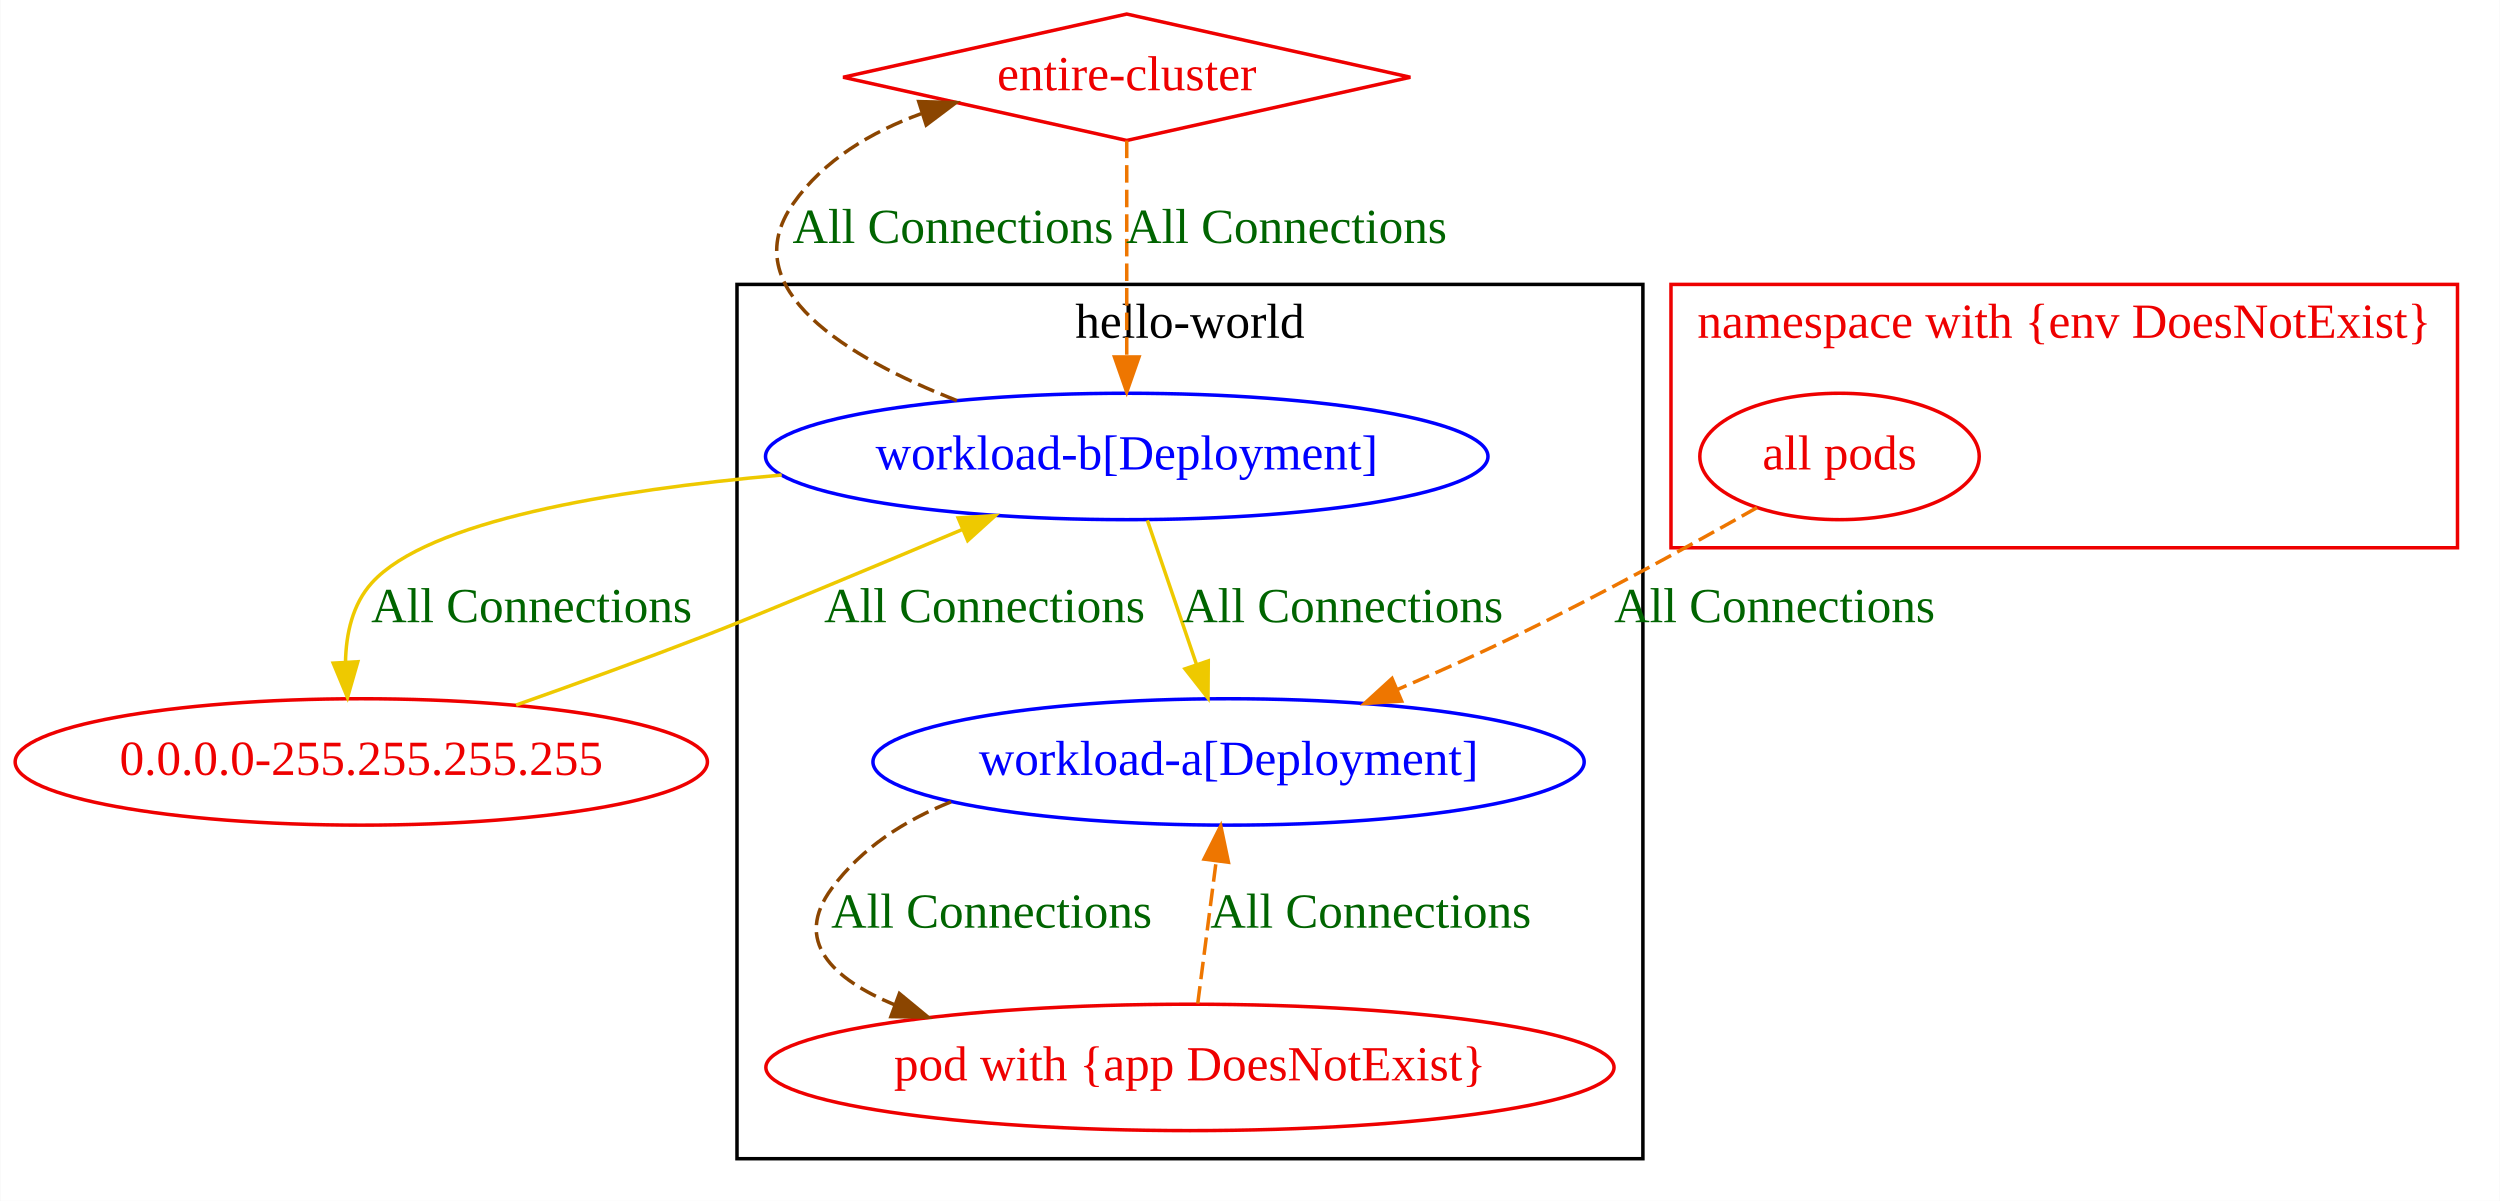
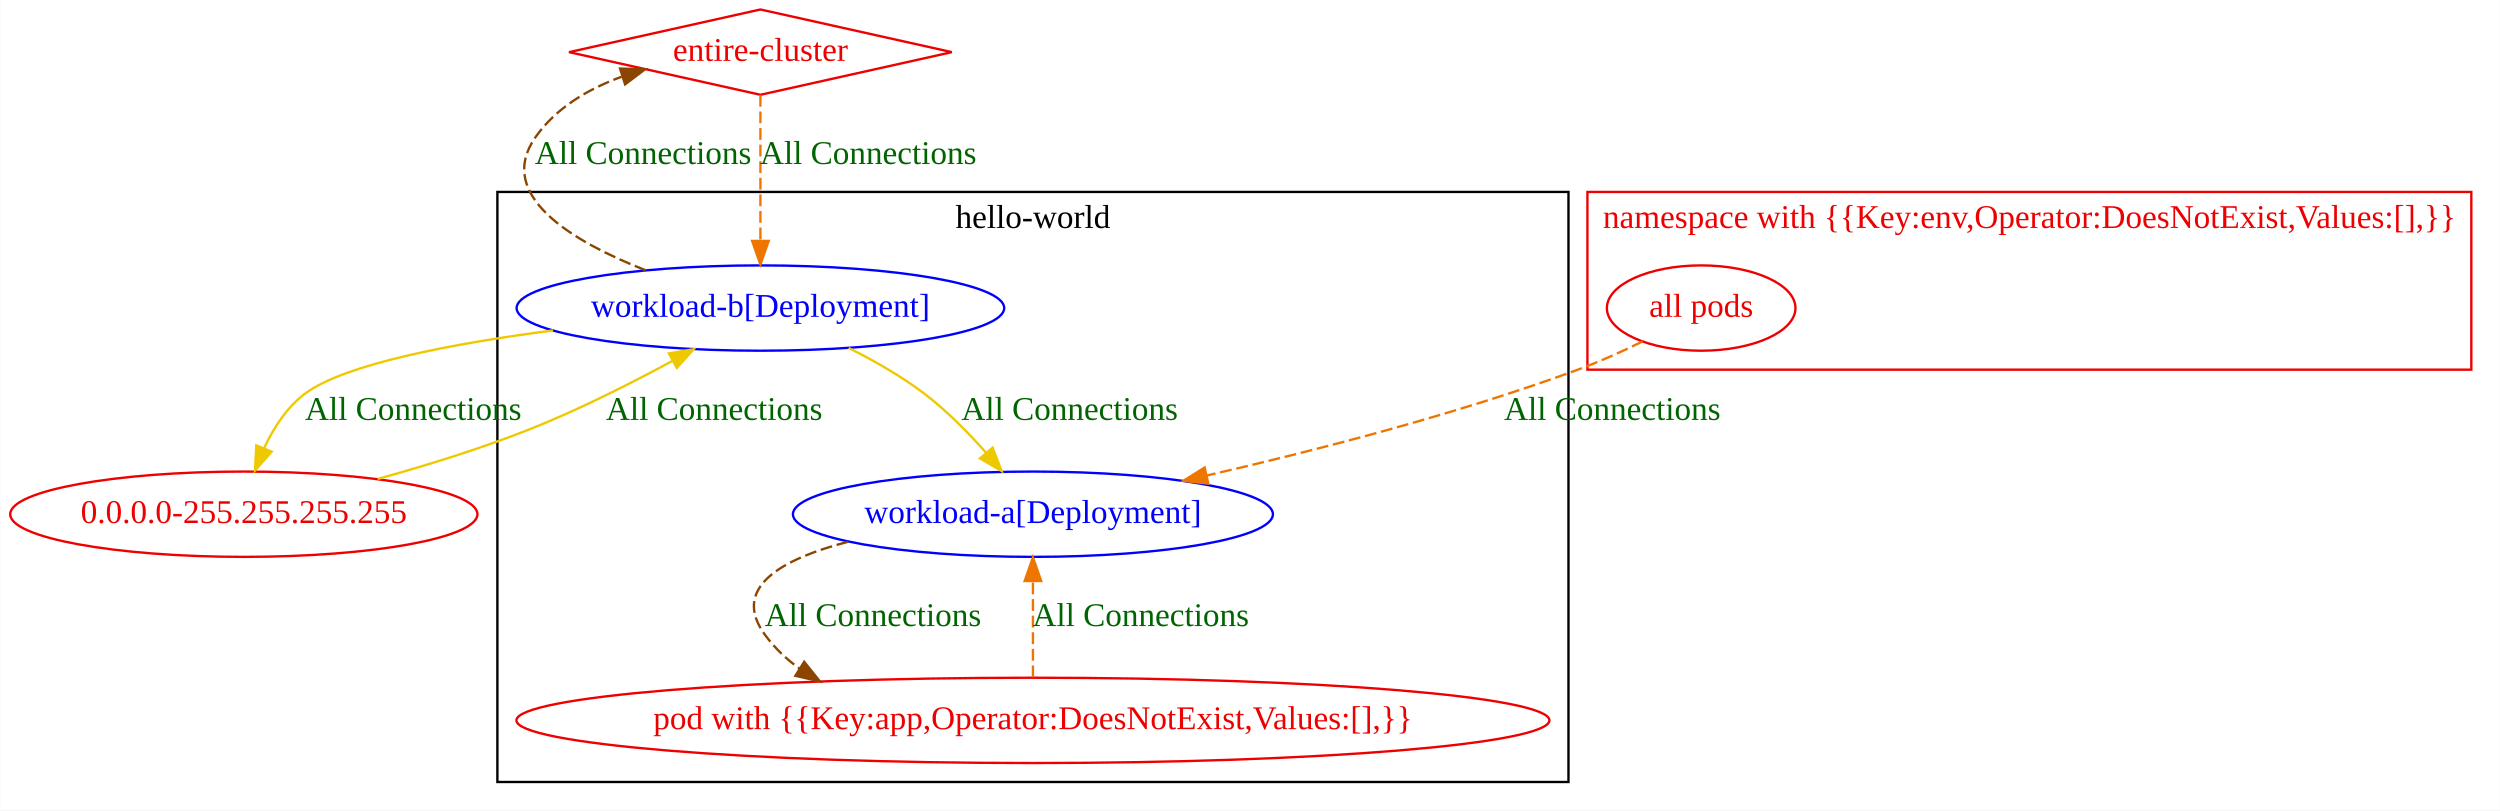
- <svg xmlns="http://www.w3.org/2000/svg" width="712pt" height="342pt" viewBox="0.00 0.00 711.79 342.00">
+ <svg xmlns="http://www.w3.org/2000/svg" width="1055pt" height="342pt" viewBox="0.00 0.00 1054.79 342.00">
  <g id="graph0" class="graph" transform="scale(1 1) rotate(0) translate(4 338)">
-     <polygon fill="white" stroke="transparent" points="-4,4 -4,-338 707.79,-338 707.79,4 -4,4" />
+     <polygon fill="white" stroke="transparent" points="-4,4 -4,-338 1050.79,-338 1050.79,4 -4,4" />
    <g id="clust2" class="cluster">
-       <polygon fill="none" stroke="#ee0000" points="471.79,-182 471.79,-257 695.79,-257 695.79,-182 471.79,-182" />
-       <text text-anchor="middle" x="583.79" y="-241.8" font-family="Times New Roman,serif" font-size="14.00" fill="#ee0000">namespace with {env DoesNotExist}</text>
+       <polygon fill="none" stroke="#ee0000" points="665.79,-182 665.79,-257 1038.79,-257 1038.79,-182 665.79,-182" />
+       <text text-anchor="middle" x="852.29" y="-241.8" font-family="Times New Roman,serif" font-size="14.00" fill="#ee0000">namespace with {{Key:env,Operator:DoesNotExist,Values:[],}}</text>
    </g>
    <g id="clust1" class="cluster">
-       <polygon fill="none" stroke="black" points="205.79,-8 205.79,-257 463.79,-257 463.79,-8 205.79,-8" />
-       <text text-anchor="middle" x="334.79" y="-241.8" font-family="Times New Roman,serif" font-size="14.00">hello-world</text>
+       <polygon fill="none" stroke="black" points="205.79,-8 205.79,-257 657.79,-257 657.79,-8 205.79,-8" />
+       <text text-anchor="middle" x="431.79" y="-241.8" font-family="Times New Roman,serif" font-size="14.00">hello-world</text>
    </g>
    <g id="node1" class="node">
-       <ellipse fill="none" stroke="blue" cx="345.79" cy="-121" rx="101.28" ry="18" />
-       <text text-anchor="middle" x="345.79" y="-117.3" font-family="Times New Roman,serif" font-size="14.00" fill="blue">workload-a[Deployment]</text>
+       <ellipse fill="none" stroke="blue" cx="431.79" cy="-121" rx="101.28" ry="18" />
+       <text text-anchor="middle" x="431.79" y="-117.3" font-family="Times New Roman,serif" font-size="14.00" fill="blue">workload-a[Deployment]</text>
    </g>
    <g id="node3" class="node">
-       <ellipse fill="none" stroke="#ee0000" cx="334.79" cy="-34" rx="120.78" ry="18" />
-       <text text-anchor="middle" x="334.79" y="-30.3" font-family="Times New Roman,serif" font-size="14.00" fill="#ee0000">pod with {app DoesNotExist}</text>
+       <ellipse fill="none" stroke="#ee0000" cx="431.79" cy="-34" rx="217.96" ry="18" />
+       <text text-anchor="middle" x="431.79" y="-30.3" font-family="Times New Roman,serif" font-size="14.00" fill="#ee0000">pod with {{Key:app,Operator:DoesNotExist,Values:[],}}</text>
    </g>
    <g id="edge4" class="edge">
-       <path fill="none" stroke="#8b4500" stroke-dasharray="5,2" d="M266.74,-109.63C253.46,-104.32 241.26,-96.49 232.79,-85 221.78,-70.06 232.65,-59.35 250.79,-51.78" />
-       <polygon fill="#8b4500" stroke="#8b4500" points="252.05,-55.04 260.22,-48.3 249.63,-48.47 252.05,-55.04" />
-       <text text-anchor="middle" x="278.29" y="-73.8" font-family="Times New Roman,serif" font-size="14.00" fill="darkgreen">All Connections</text>
+       <path fill="none" stroke="#8b4500" stroke-dasharray="5,2" d="M353.76,-109.37C325.66,-102.07 304.09,-89.94 318.79,-70 322.88,-64.45 327.85,-59.75 333.39,-55.78" />
+       <polygon fill="#8b4500" stroke="#8b4500" points="335.26,-58.73 341.88,-50.46 331.54,-52.8 335.26,-58.73" />
+       <text text-anchor="middle" x="364.29" y="-73.8" font-family="Times New Roman,serif" font-size="14.00" fill="darkgreen">All Connections</text>
    </g>
    <g id="node2" class="node">
      <ellipse fill="none" stroke="blue" cx="316.79" cy="-208" rx="102.88" ry="18" />
      <text text-anchor="middle" x="316.79" y="-204.3" font-family="Times New Roman,serif" font-size="14.00" fill="blue">workload-b[Deployment]</text>
    </g>
    <g id="edge7" class="edge">
-       <path fill="none" stroke="#eec900" d="M322.66,-189.8C326.67,-178.05 332.06,-162.24 336.63,-148.84" />
-       <polygon fill="#eec900" stroke="#eec900" points="340.01,-149.77 339.93,-139.18 333.39,-147.51 340.01,-149.77" />
-       <text text-anchor="middle" x="378.29" y="-160.8" font-family="Times New Roman,serif" font-size="14.00" fill="darkgreen">All Connections</text>
+       <path fill="none" stroke="#eec900" d="M354.05,-191.14C364.77,-185.79 376.15,-179.3 385.79,-172 395.29,-164.8 404.46,-155.5 412.08,-146.87" />
+       <polygon fill="#eec900" stroke="#eec900" points="414.78,-149.09 418.6,-139.21 409.45,-144.55 414.78,-149.09" />
+       <text text-anchor="middle" x="447.29" y="-160.8" font-family="Times New Roman,serif" font-size="14.00" fill="darkgreen">All Connections</text>
    </g>
    <g id="node5" class="node">
      <ellipse fill="none" stroke="#ee0000" cx="98.79" cy="-121" rx="98.58" ry="18" />
      <text text-anchor="middle" x="98.79" y="-117.3" font-family="Times New Roman,serif" font-size="14.00" fill="#ee0000">0.0.0.0-255.255.255.255</text>
    </g>
    <g id="edge5" class="edge">
-       <path fill="none" stroke="#eec900" d="M218.54,-202.72C169.68,-198.36 117.7,-189.61 101.79,-172 96.3,-165.92 94.44,-157.54 94.29,-149.38" />
-       <polygon fill="#eec900" stroke="#eec900" points="97.79,-149.54 94.86,-139.35 90.8,-149.14 97.79,-149.54" />
-       <text text-anchor="middle" x="147.29" y="-160.8" font-family="Times New Roman,serif" font-size="14.00" fill="darkgreen">All Connections</text>
+       <path fill="none" stroke="#eec900" d="M229.26,-198.56C186.9,-193.01 141.63,-184.42 124.79,-172 117.01,-166.26 111.37,-157.5 107.36,-148.91" />
+       <polygon fill="#eec900" stroke="#eec900" points="110.53,-147.4 103.52,-139.45 104.04,-150.03 110.53,-147.4" />
+       <text text-anchor="middle" x="170.29" y="-160.8" font-family="Times New Roman,serif" font-size="14.00" fill="darkgreen">All Connections</text>
    </g>
    <g id="node6" class="node">
      <polygon fill="none" stroke="#ee0000" points="316.79,-334 236.02,-316 316.79,-298 397.56,-316 316.79,-334" />
      <text text-anchor="middle" x="316.79" y="-312.3" font-family="Times New Roman,serif" font-size="14.00" fill="#ee0000">entire-cluster</text>
    </g>
    <g id="edge6" class="edge">
      <path fill="none" stroke="#8b4500" stroke-dasharray="5,2" d="M268.41,-223.91C237.01,-236.25 204.83,-255.68 221.79,-280 230.45,-292.42 244.03,-300.44 258.25,-305.62" />
      <polygon fill="#8b4500" stroke="#8b4500" points="257.55,-309.07 268.14,-308.77 259.68,-302.4 257.55,-309.07" />
      <text text-anchor="middle" x="267.29" y="-268.8" font-family="Times New Roman,serif" font-size="14.00" fill="darkgreen">All Connections</text>
    </g>
    <g id="edge8" class="edge">
-       <path fill="none" stroke="#ee7600" stroke-dasharray="5,2" d="M337.01,-52.18C338.52,-63.81 340.54,-79.42 342.26,-92.73" />
-       <polygon fill="#ee7600" stroke="#ee7600" points="338.81,-93.33 343.57,-102.8 345.75,-92.43 338.81,-93.33" />
-       <text text-anchor="middle" x="386.29" y="-73.8" font-family="Times New Roman,serif" font-size="14.00" fill="darkgreen">All Connections</text>
+       <path fill="none" stroke="#ee7600" stroke-dasharray="5,2" d="M431.79,-52.18C431.79,-63.81 431.79,-79.42 431.79,-92.73" />
+       <polygon fill="#ee7600" stroke="#ee7600" points="428.29,-92.8 431.79,-102.8 435.29,-92.8 428.29,-92.8" />
+       <text text-anchor="middle" x="477.29" y="-73.8" font-family="Times New Roman,serif" font-size="14.00" fill="darkgreen">All Connections</text>
    </g>
    <g id="node4" class="node">
-       <ellipse fill="none" stroke="#ee0000" cx="519.79" cy="-208" rx="39.79" ry="18" />
-       <text text-anchor="middle" x="519.79" y="-204.3" font-family="Times New Roman,serif" font-size="14.00" fill="#ee0000">all pods</text>
+       <ellipse fill="none" stroke="#ee0000" cx="713.79" cy="-208" rx="39.79" ry="18" />
+       <text text-anchor="middle" x="713.79" y="-204.3" font-family="Times New Roman,serif" font-size="14.00" fill="#ee0000">all pods</text>
    </g>
    <g id="edge2" class="edge">
-       <path fill="none" stroke="#ee7600" stroke-dasharray="5,2" d="M496.28,-193.43C477.88,-183 451.52,-168.48 427.79,-157 416.91,-151.73 405.03,-146.42 393.78,-141.58" />
-       <polygon fill="#ee7600" stroke="#ee7600" points="395.08,-138.33 384.51,-137.64 392.34,-144.78 395.08,-138.33" />
-       <text text-anchor="middle" x="501.29" y="-160.8" font-family="Times New Roman,serif" font-size="14.00" fill="darkgreen">All Connections</text>
+       <path fill="none" stroke="#ee7600" stroke-dasharray="5,2" d="M689.09,-193.92C680.59,-189.75 670.91,-185.35 661.79,-182 610.54,-163.19 550.84,-147.8 505.1,-137.32" />
+       <polygon fill="#ee7600" stroke="#ee7600" points="505.8,-133.89 495.27,-135.09 504.25,-140.71 505.8,-133.89" />
+       <text text-anchor="middle" x="676.29" y="-160.8" font-family="Times New Roman,serif" font-size="14.00" fill="darkgreen">All Connections</text>
    </g>
    <g id="edge1" class="edge">
-       <path fill="none" stroke="#eec900" d="M142.88,-137.2C159.81,-143.18 179.27,-150.22 196.79,-157 210.77,-162.41 242.56,-175.66 269.9,-187.17" />
-       <polygon fill="#eec900" stroke="#eec900" points="268.78,-190.49 279.35,-191.15 271.49,-184.04 268.78,-190.49" />
-       <text text-anchor="middle" x="276.29" y="-160.8" font-family="Times New Roman,serif" font-size="14.00" fill="darkgreen">All Connections</text>
+       <path fill="none" stroke="#eec900" d="M155.28,-135.89C175.88,-141.59 199.17,-148.79 219.79,-157 240.18,-165.11 261.97,-176.12 279.73,-185.74" />
+       <polygon fill="#eec900" stroke="#eec900" points="278.16,-188.87 288.61,-190.62 281.53,-182.74 278.16,-188.87" />
+       <text text-anchor="middle" x="297.29" y="-160.8" font-family="Times New Roman,serif" font-size="14.00" fill="darkgreen">All Connections</text>
    </g>
    <g id="edge3" class="edge">
      <path fill="none" stroke="#ee7600" stroke-dasharray="5,2" d="M316.79,-297.97C316.79,-281.38 316.79,-255.88 316.79,-236.43" />
      <polygon fill="#ee7600" stroke="#ee7600" points="320.29,-236.34 316.79,-226.34 313.29,-236.34 320.29,-236.34" />
      <text text-anchor="middle" x="362.29" y="-268.8" font-family="Times New Roman,serif" font-size="14.00" fill="darkgreen">All Connections</text>
    </g>
  </g>
</svg>
